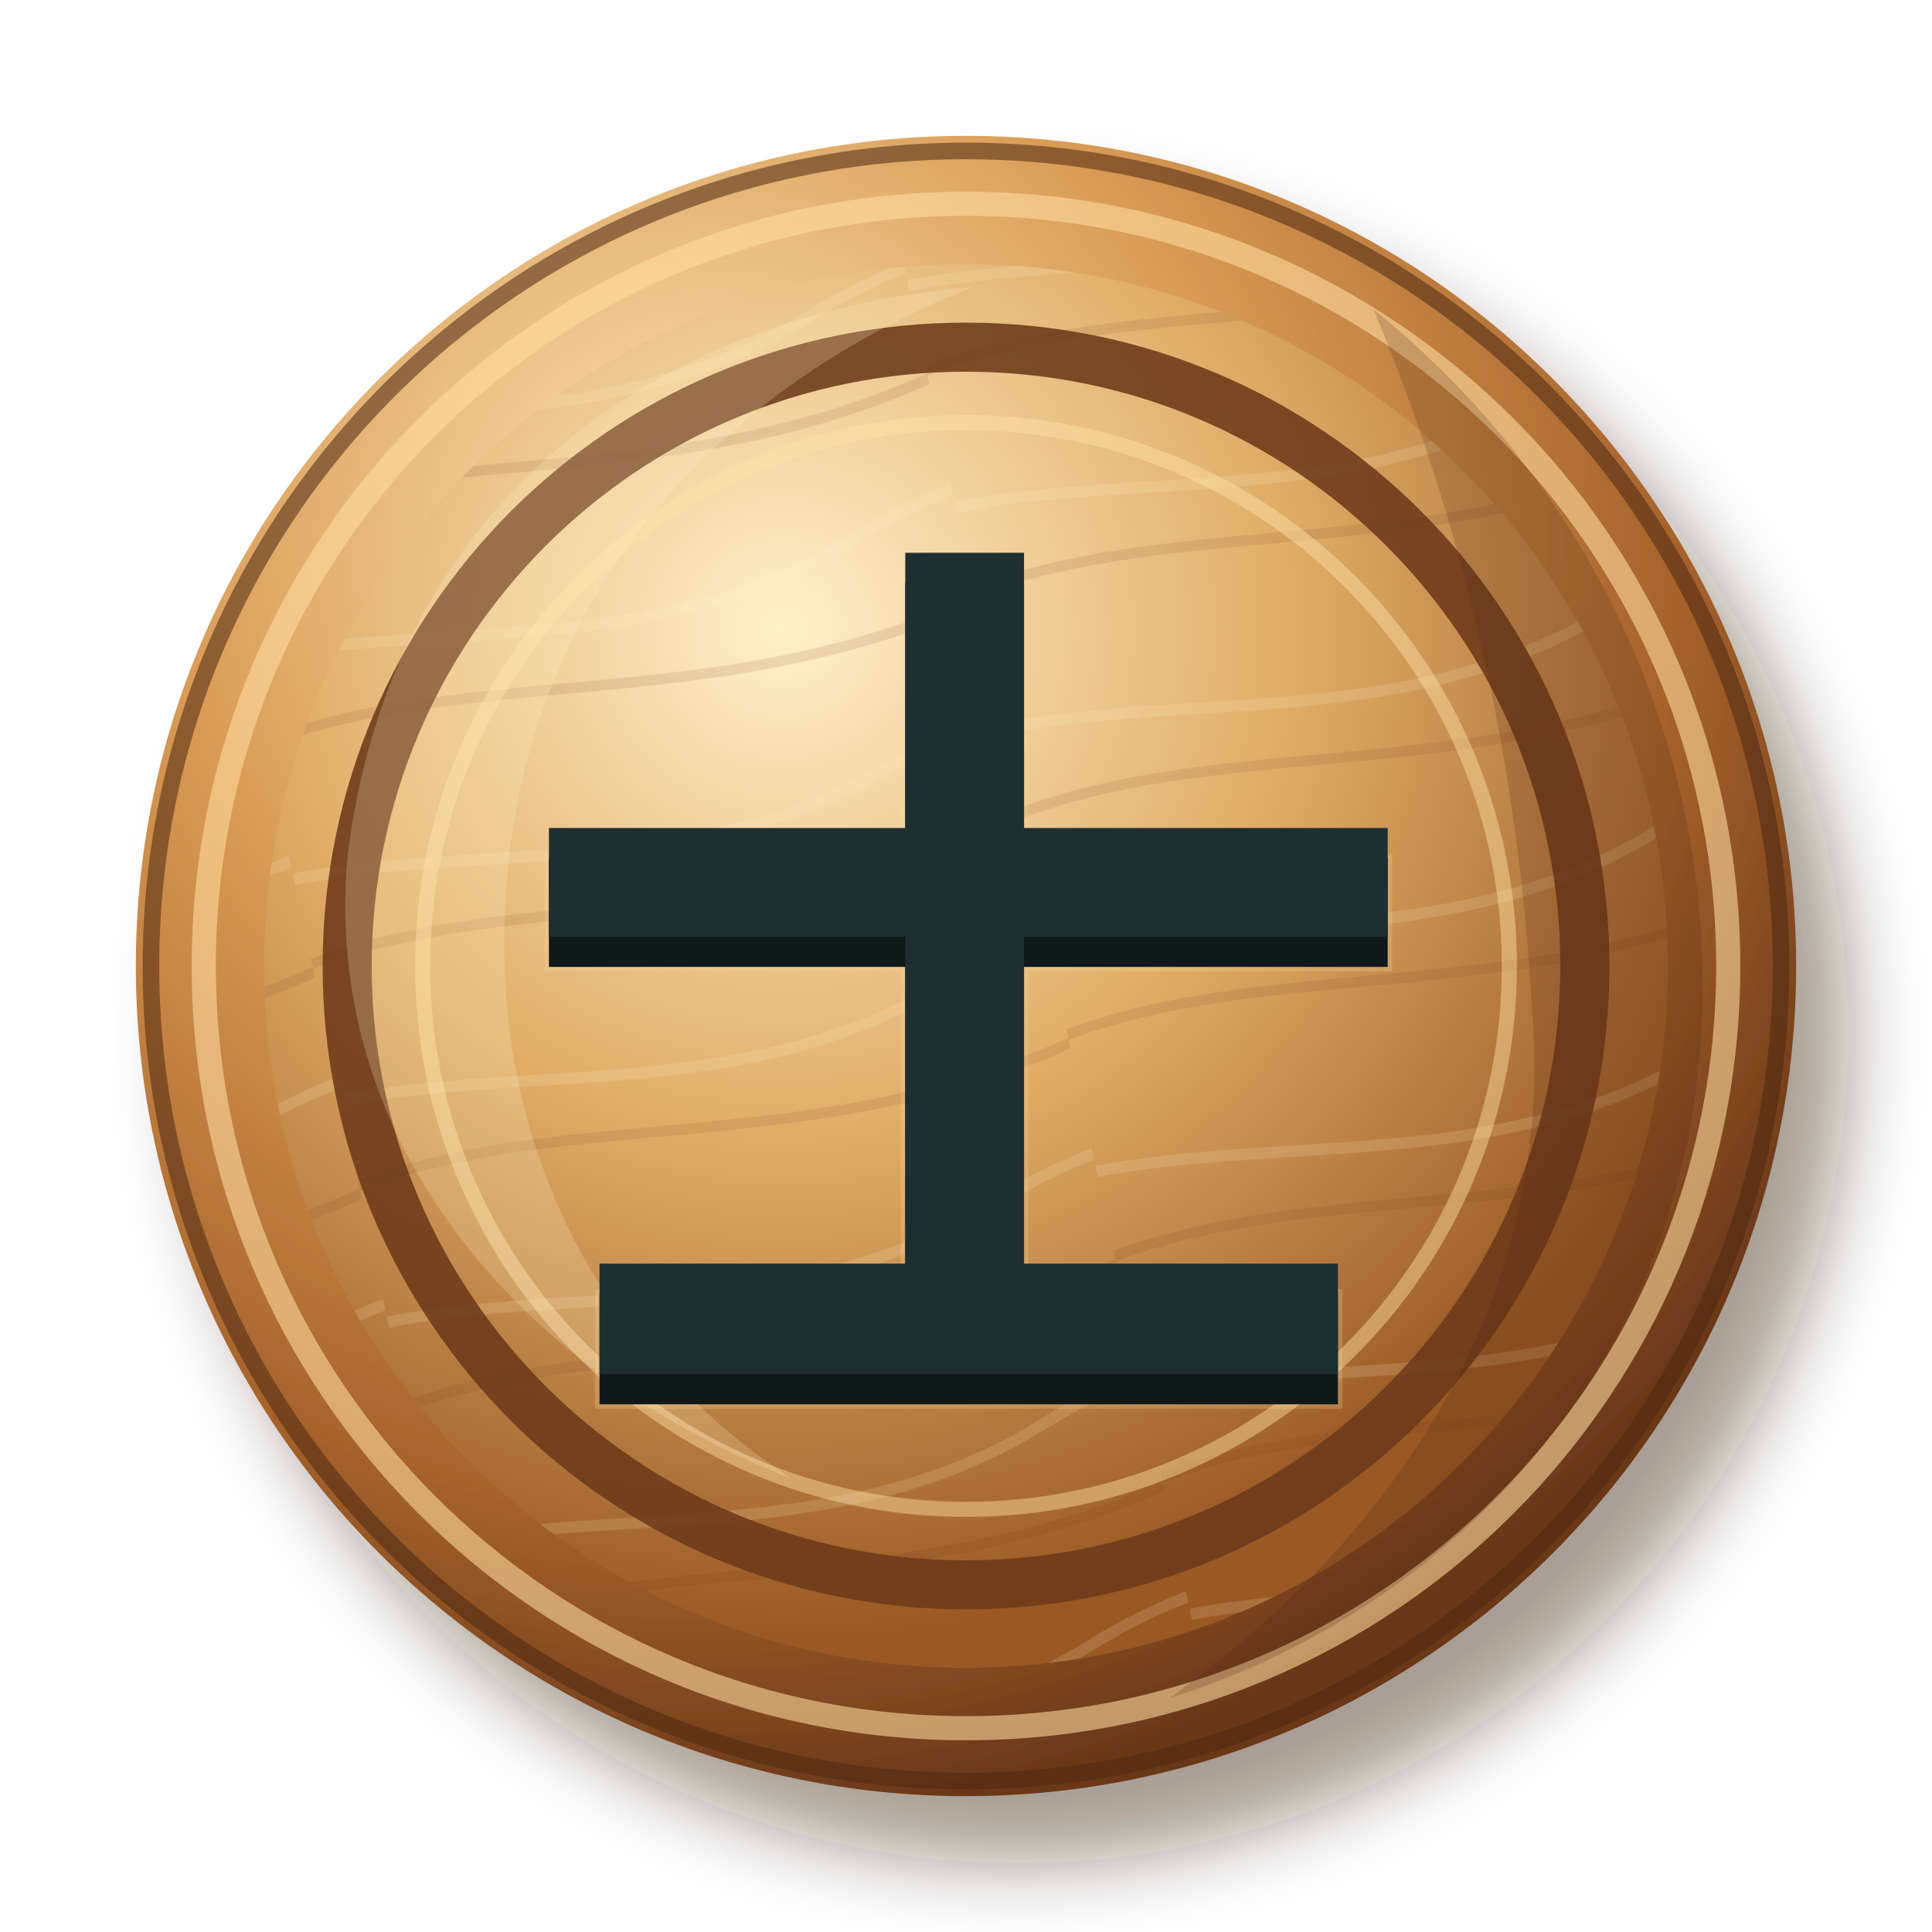
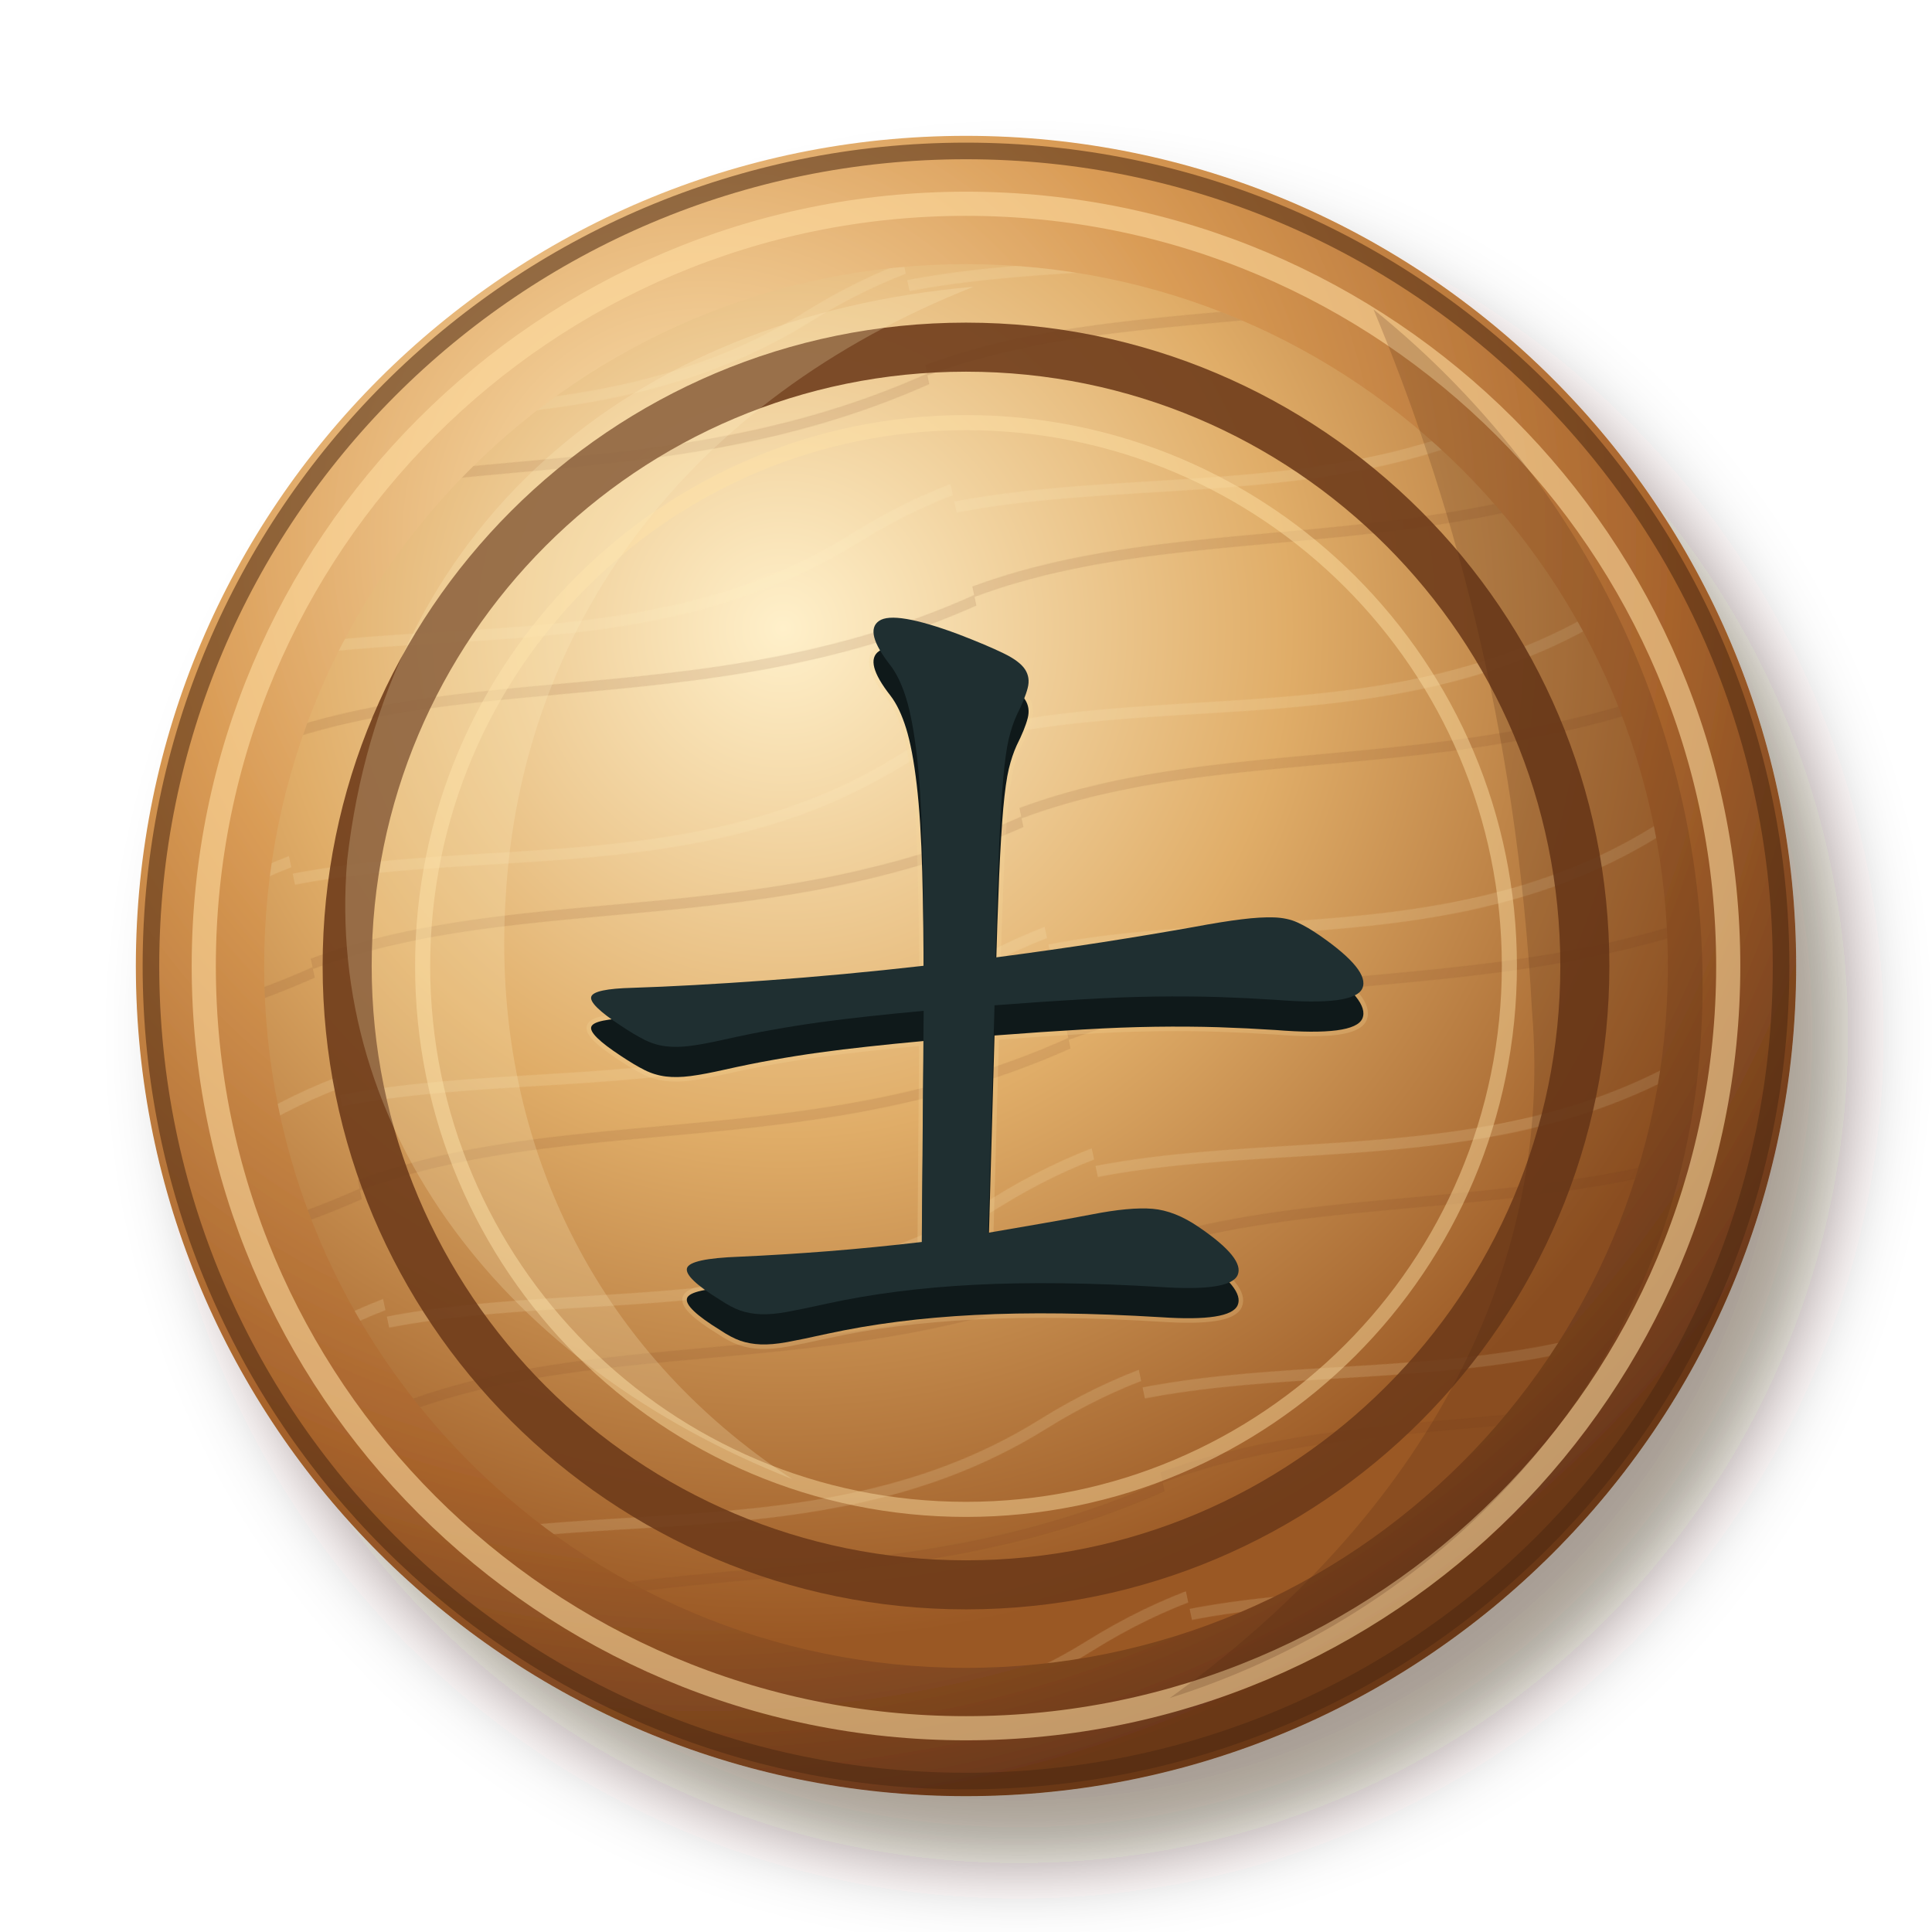
<svg xmlns="http://www.w3.org/2000/svg" shape-rendering="geometricPrecision" text-rendering="geometricPrecision" viewBox="-18 -18 256 256" role="img" aria-labelledby="title desc">
  <defs>
    <filter id="black-shi-shadow" x="-20%" y="-20%" width="145%" height="145%" color-interpolation-filters="sRGB">
      <feDropShadow dx="7" dy="9" stdDeviation="5" flood-color="#2a1608" flood-opacity="0.42" />
    </filter>
    <radialGradient id="black-shi-body" cx="34%" cy="24%" r="78%">
      <stop offset="0" stop-color="#ffe8b9" />
      <stop offset="0.42" stop-color="#d99b55" />
      <stop offset="0.76" stop-color="#a7632c" />
      <stop offset="1" stop-color="#6b3819" />
    </radialGradient>
    <radialGradient id="black-shi-face" cx="37%" cy="26%" r="72%">
      <stop offset="0" stop-color="#fff0ca" />
      <stop offset="0.5" stop-color="#e0ad68" />
      <stop offset="1" stop-color="#9a5824" />
    </radialGradient>
    <linearGradient id="black-shi-rim-light" x1="0" y1="0" x2="0" y2="1">
      <stop offset="0" stop-color="#ffe6ae" stop-opacity="0.92" />
      <stop offset="0.55" stop-color="#c9853e" stop-opacity="0.35" />
      <stop offset="1" stop-color="#5d2f14" stop-opacity="0.78" />
    </linearGradient>
    <pattern id="black-shi-grain" width="96" height="30" patternUnits="userSpaceOnUse" patternTransform="rotate(-12)">
      <path d="M -20 13 C 12 4, 46 25, 82 12 C 104 4, 124 7, 142 18" fill="none" stroke="#fff2c7" stroke-width="1.5" stroke-opacity="0.18" />
      <path d="M -12 25 C 24 13, 59 35, 105 21" fill="none" stroke="#6c3718" stroke-width="1.4" stroke-opacity="0.13" />
    </pattern>
  </defs>
  <circle cx="110" cy="110" r="110" fill="url(#black-shi-body)" filter="url(#black-shi-shadow)" />
  <circle cx="110" cy="110" r="108" fill="none" stroke="#4d2811" stroke-width="2.2" stroke-opacity="0.55" />
  <circle cx="110" cy="110" r="101" fill="none" stroke="#ffdda0" stroke-width="3.2" stroke-opacity="0.58" />
  <circle cx="110" cy="110" r="93" fill="url(#black-shi-face)" />
  <circle cx="110" cy="110" r="93" fill="url(#black-shi-grain)" opacity="0.9" />
  <circle cx="110" cy="110" r="82" fill="none" stroke="#6d3a19" stroke-width="6.5" stroke-opacity="0.88" />
  <circle cx="110" cy="110" r="72" fill="none" stroke="#ffe2a8" stroke-width="2" stroke-opacity="0.45" />
  <path d="M 28 96 C 33 52, 65 24, 111 20 C 73 35, 51 65, 49 101 C 47 133, 61 161, 87 178 C 49 163, 25 132, 28 96 Z" fill="#fff1c5" opacity="0.22" />
  <path d="M 164 23 C 195 48, 211 86, 207 124 C 203 163, 175 195, 137 207 C 169 184, 188 152, 185 116 C 183 78, 174 47, 164 23 Z" fill="#4a250f" opacity="0.2" />
-   <text x="110" y="120" text-anchor="middle" dominant-baseline="middle" font-family="STKaiti, KaiTi, DFKai-SB, BiauKai, Songti SC, serif" font-size="122" font-weight="900" fill="#0f191a" stroke="#f8d99b" stroke-width="1.2" stroke-opacity="0.24" paint-order="stroke fill">士</text>
-   <text x="110" y="116" text-anchor="middle" dominant-baseline="middle" font-family="STKaiti, KaiTi, DFKai-SB, BiauKai, Songti SC, serif" font-size="122" font-weight="900" fill="#1f2f31">士</text>
+   <path d="M112.93 149.35Q116.47 148.74 120 148.13Q123.54 147.52 126.71 146.91Q131.72 145.93 134.7 146.17Q137.69 146.42 140.87 148.61Q146.97 152.76 145.99 154.96Q145.01 157.15 135.86 156.54Q121.83 155.69 111.16 156.24Q100.48 156.79 91.58 158.74Q88.28 159.47 86.27 159.84Q84.26 160.2 82.79 160.14Q81.33 160.08 80.11 159.66Q78.89 159.23 77.43 158.25Q72.67 155.32 73.03 154.04Q73.4 152.76 79.99 152.52Q85.6 152.27 91.76 151.79Q97.92 151.3 104.14 150.57L104.39 119.94Q100.36 120.31 97.01 120.68Q93.65 121.04 90.54 121.47Q87.43 121.9 84.38 122.45Q81.33 122.99 78.04 123.73Q75.35 124.34 73.52 124.58Q71.69 124.82 70.23 124.64Q68.76 124.46 67.42 123.79Q66.08 123.12 64.25 121.9Q59.98 119.09 60.35 118.05Q60.71 117.02 65.84 116.89Q73.28 116.65 83.47 115.92Q93.65 115.19 104.39 113.97Q104.39 104.33 104.2 97.5Q104.02 90.66 103.47 85.97Q102.92 81.27 102.07 78.53Q101.22 75.78 100 74.19Q96.46 69.68 98.47 68.28Q100.48 66.87 109.02 70.05Q112.81 71.51 114.94 72.55Q117.08 73.58 117.81 74.68Q118.54 75.78 118.17 77.18Q117.81 78.59 116.71 80.78Q116.1 82.12 115.67 83.89Q115.25 85.66 114.94 89.08Q114.64 92.49 114.39 98.11Q114.15 103.72 113.9 112.87Q121.35 111.89 128 110.86Q134.64 109.82 140.13 108.84Q144.04 108.11 146.54 107.81Q149.04 107.5 150.81 107.56Q152.58 107.62 153.92 108.23Q155.26 108.84 156.85 109.94Q163.56 114.58 162.52 116.96Q161.48 119.33 150.99 118.48Q147.33 118.24 143.43 118.11Q139.52 117.99 135.07 118.05Q130.62 118.11 125.37 118.42Q120.13 118.72 113.78 119.21Z" fill="#0f191a" stroke="#f8d99b" stroke-width="1.2" stroke-opacity="0.24" paint-order="stroke fill" />
+   <path d="M112.93 145.35Q116.47 144.74 120 144.13Q123.54 143.52 126.71 142.91Q131.72 141.93 134.7 142.17Q137.69 142.42 140.87 144.61Q146.97 148.76 145.99 150.96Q145.01 153.15 135.86 152.54Q121.83 151.69 111.16 152.24Q100.48 152.79 91.58 154.74Q88.28 155.47 86.27 155.84Q84.26 156.2 82.79 156.14Q81.33 156.08 80.11 155.66Q78.89 155.23 77.43 154.25Q72.67 151.32 73.03 150.04Q73.4 148.76 79.99 148.52Q85.6 148.27 91.76 147.79Q97.92 147.3 104.14 146.57L104.39 115.94Q100.36 116.31 97.01 116.68Q93.65 117.04 90.54 117.47Q87.43 117.9 84.38 118.45Q81.33 118.99 78.04 119.73Q75.35 120.34 73.52 120.58Q71.69 120.82 70.23 120.64Q68.76 120.46 67.42 119.79Q66.08 119.12 64.25 117.9Q59.98 115.09 60.35 114.05Q60.71 113.02 65.84 112.89Q73.28 112.65 83.47 111.92Q93.65 111.19 104.39 109.97Q104.39 100.33 104.2 93.5Q104.02 86.66 103.47 81.97Q102.92 77.27 102.07 74.53Q101.22 71.78 100 70.19Q96.46 65.68 98.47 64.28Q100.48 62.87 109.02 66.05Q112.81 67.51 114.94 68.55Q117.08 69.58 117.81 70.68Q118.54 71.78 118.17 73.18Q117.81 74.59 116.71 76.78Q116.1 78.12 115.67 79.89Q115.25 81.66 114.94 85.08Q114.64 88.49 114.39 94.11Q114.15 99.72 113.9 108.87Q121.35 107.89 128 106.86Q134.64 105.82 140.13 104.84Q144.04 104.11 146.54 103.81Q149.04 103.5 150.81 103.56Q152.58 103.62 153.92 104.23Q155.26 104.84 156.85 105.94Q163.56 110.58 162.52 112.96Q161.48 115.33 150.99 114.48Q147.33 114.24 143.43 114.11Q139.52 113.99 135.07 114.05Q130.62 114.11 125.37 114.42Q120.13 114.72 113.78 115.21Z" fill="#1f2f31" />
</svg>
